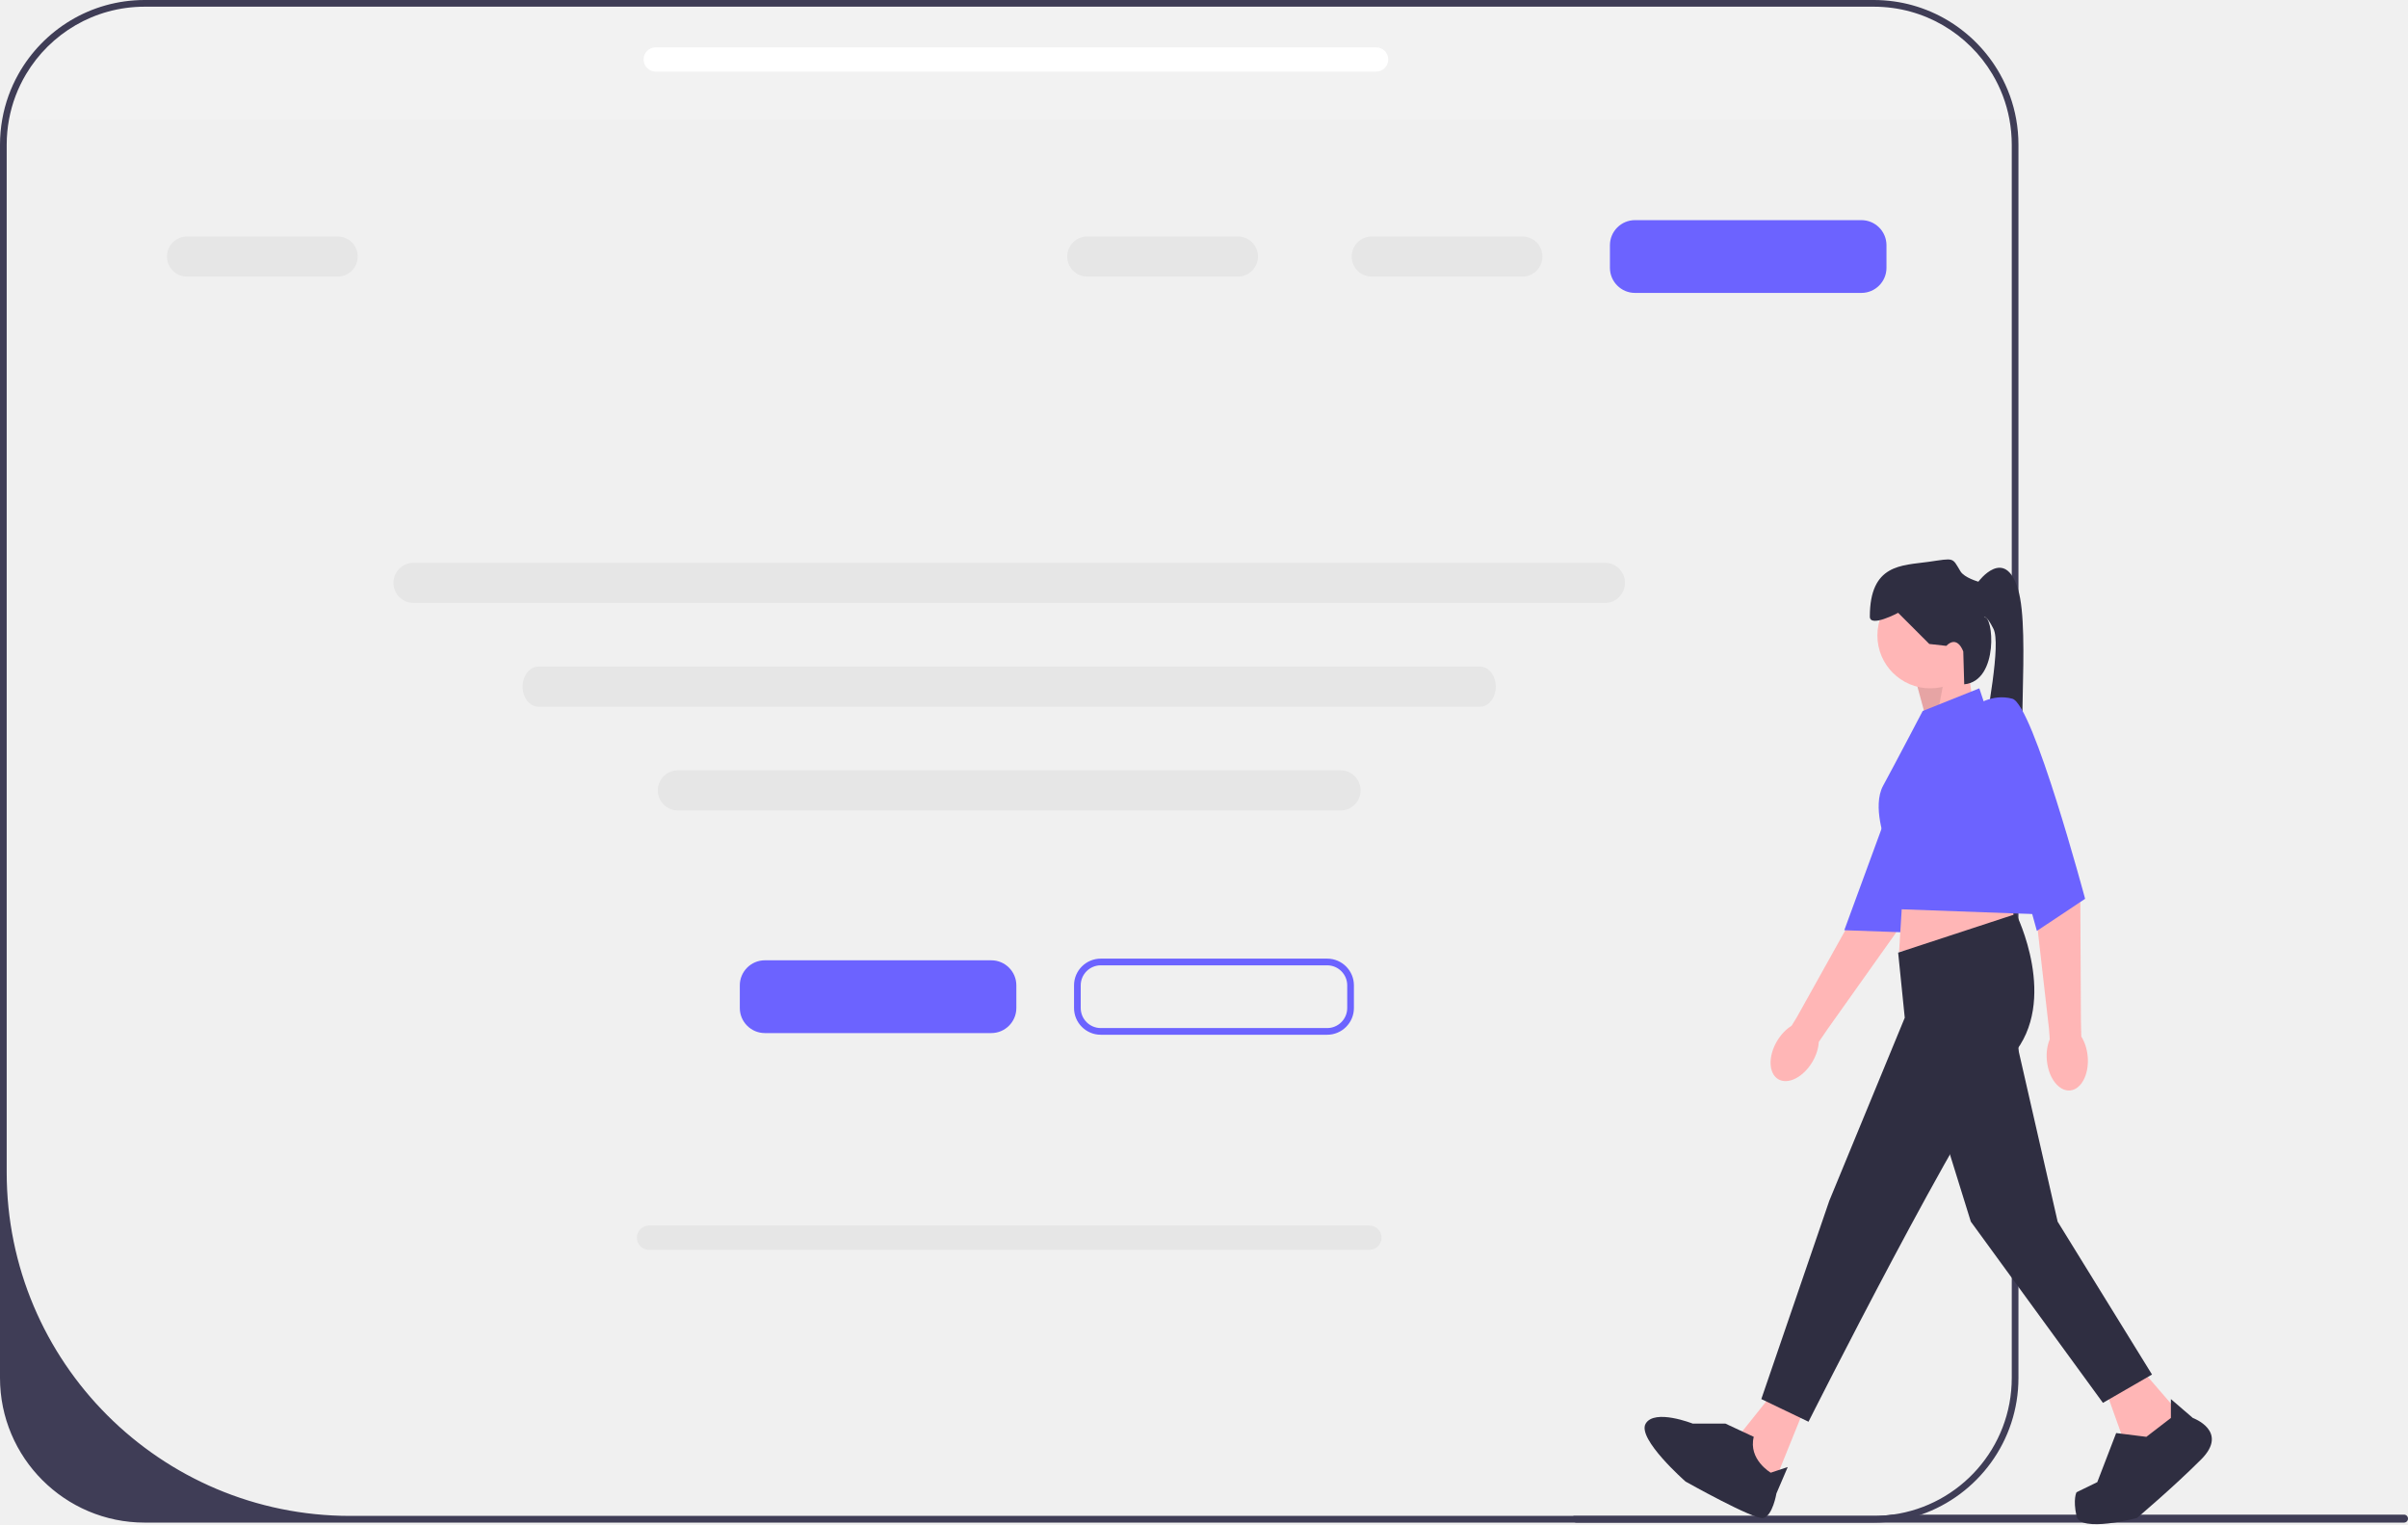
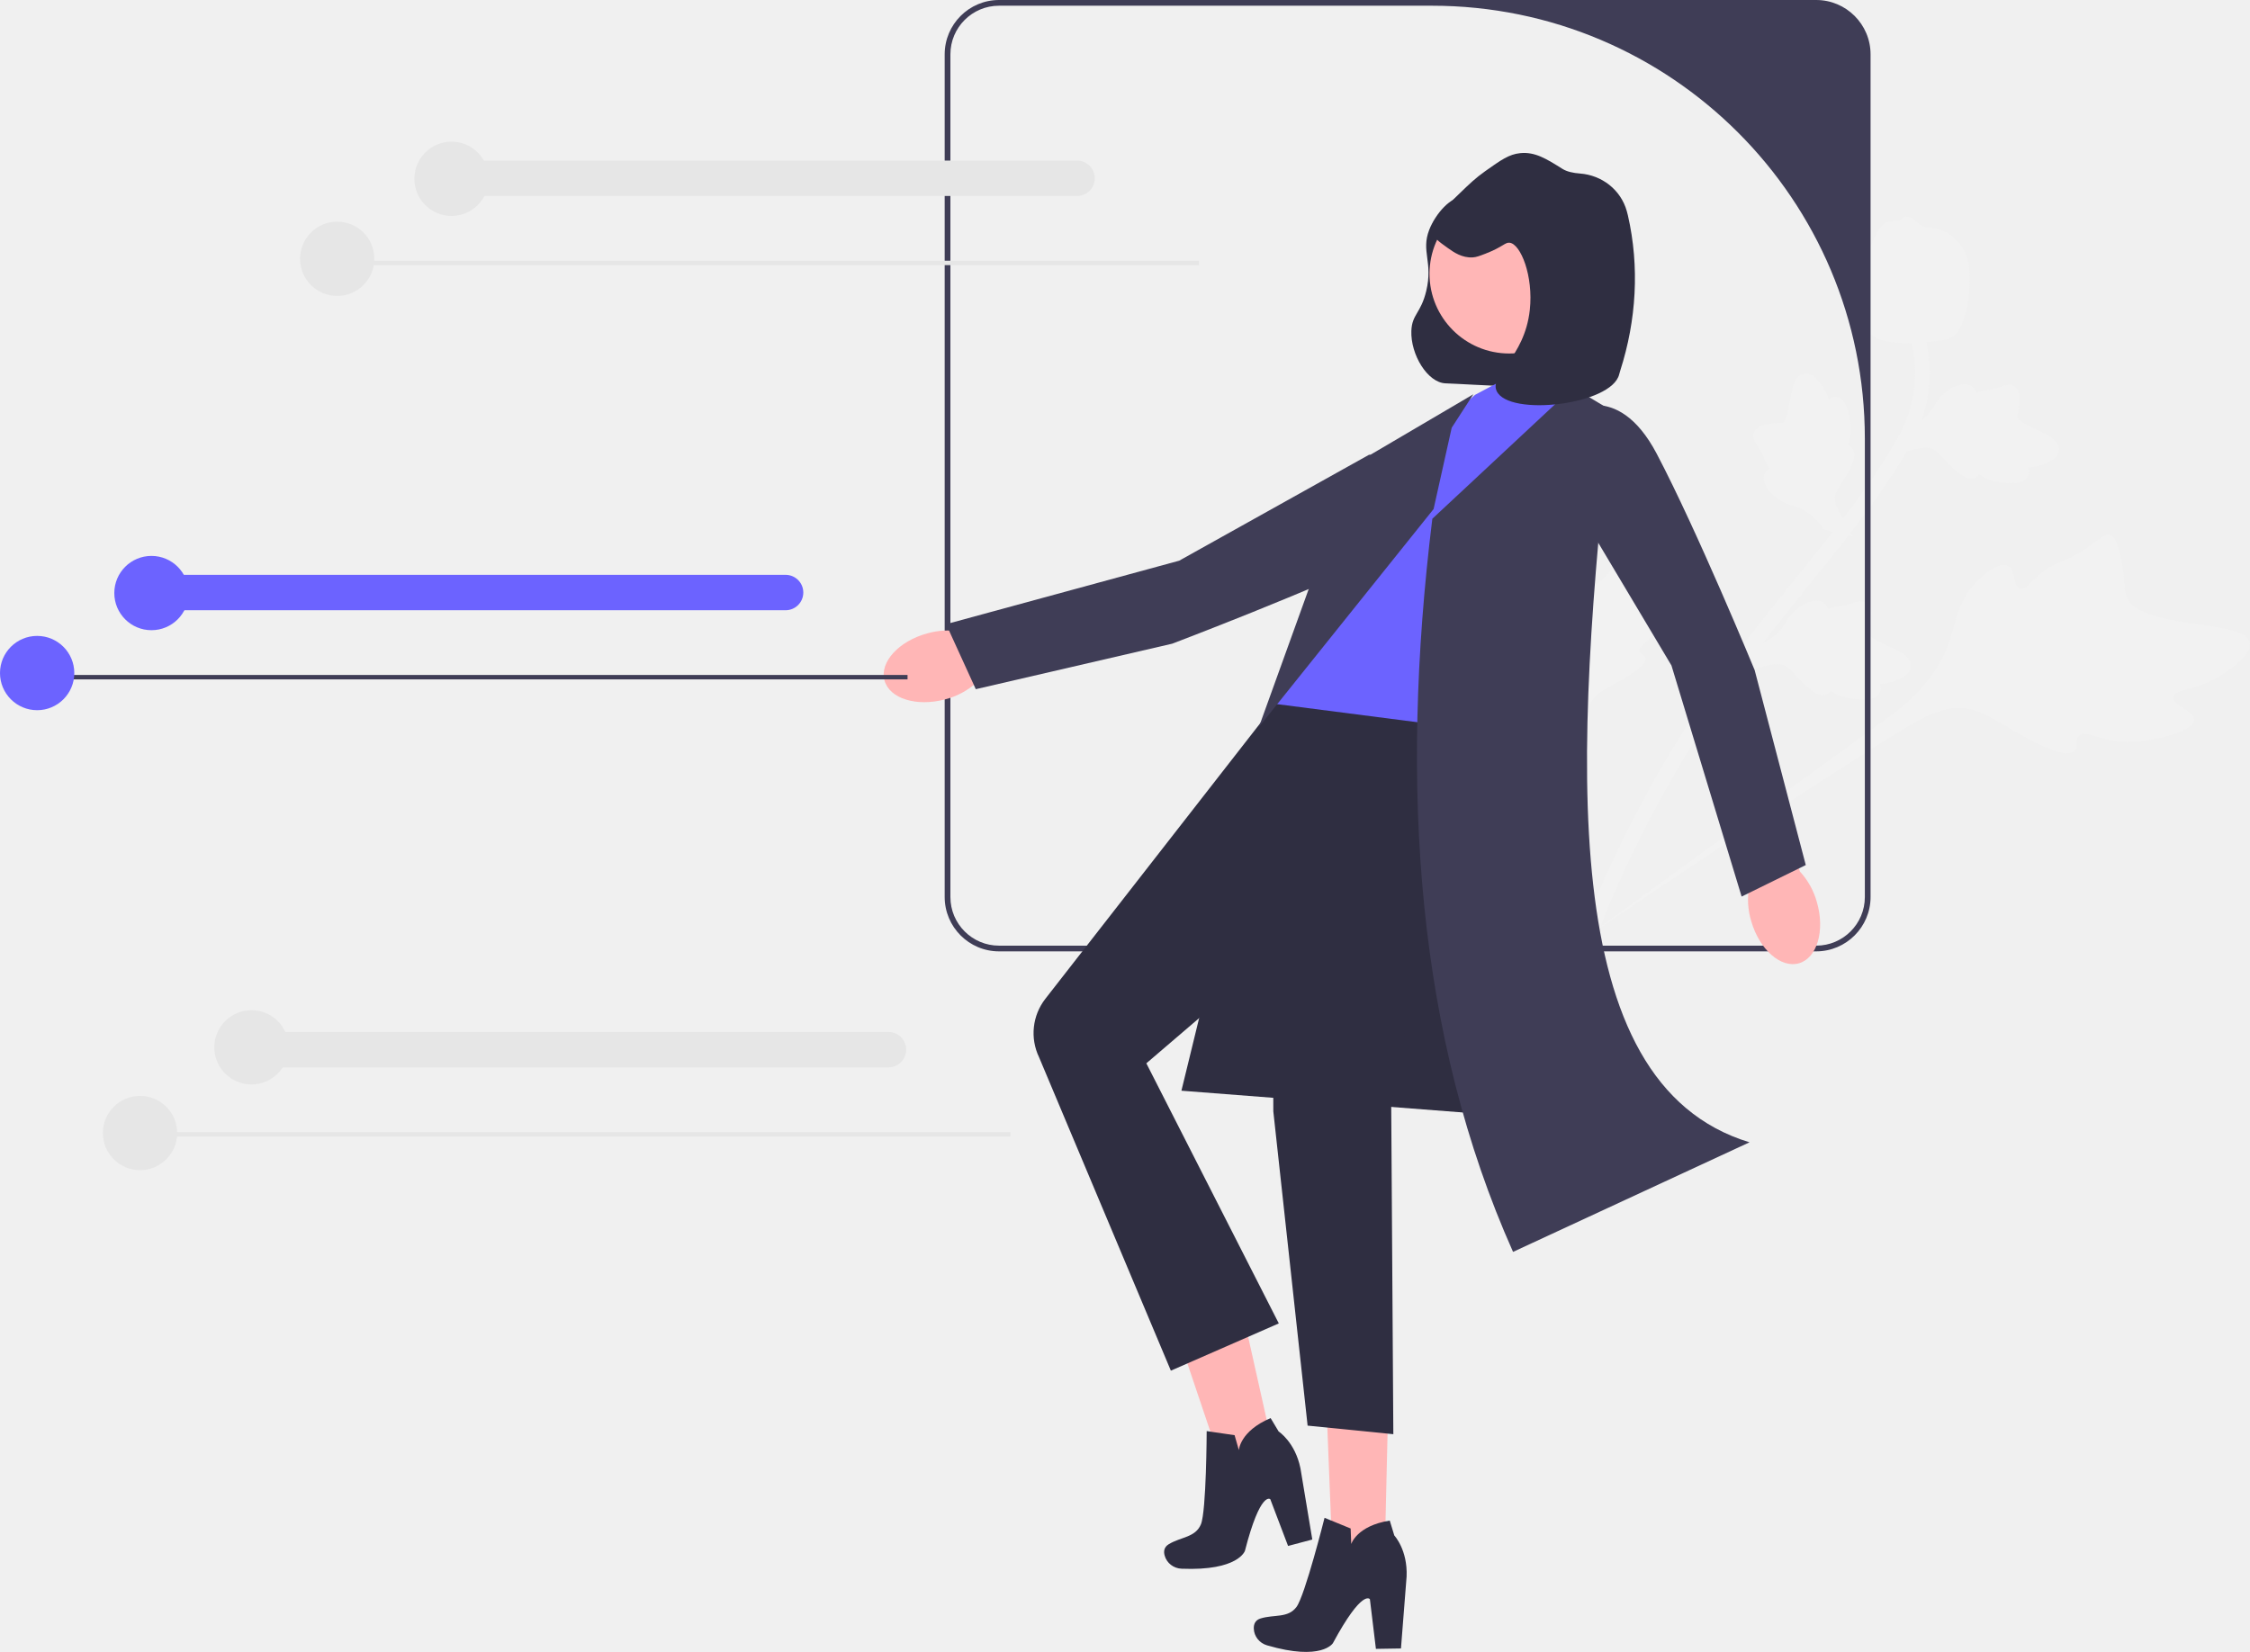
- <svg xmlns="http://www.w3.org/2000/svg" width="719.53" height="455.365" viewBox="0 0 719.53 455.365">
-   <path d="M602.46,35.65H.67c.85-4.82,2.51-9.38,4.83-13.51C12.91,8.94,27.04,0,43.23,0H559.9c16.18,0,30.32,8.94,37.72,22.14,2.32,4.13,3.99,8.69,4.84,13.51Z" fill="#f2f2f2" />
-   <path d="M719.53,453.7c0,.66-.53,1.19-1.19,1.19h-247.29c-.66,0-1.19-.53-1.19-1.19,0-.32,.12-.6,.32-.81h89.72c1.91,0,3.78-.13,5.62-.38h152.82c.66,0,1.19,.53,1.19,1.19Z" fill="#3f3d56" />
-   <path d="M442.218,211.14H160.905c-2.614,0-4.741-2.691-4.741-6s2.127-6,4.741-6H442.218c2.614,0,4.741,2.691,4.741,6s-2.127,6-4.741,6Z" fill="#e6e6e6" />
-   <path d="M602.46,35.65c-.85-4.82-2.52-9.38-4.84-13.51-7.4-13.2-21.54-22.14-37.72-22.14H43.23C27.04,0,12.91,8.94,5.5,22.14c-2.32,4.13-3.98,8.69-4.83,13.51-.44,2.46-.67,4.99-.67,7.58V411.66c0,23.84,19.39,43.23,43.23,43.23H559.9c4.94,0,9.7-.84,14.13-2.38,16.92-5.86,29.1-21.96,29.1-40.85V43.23c0-2.58-.23-5.12-.67-7.58Zm-1.33,376.01c0,20.86-15.5,38.11-35.61,40.85-1.84,.25-3.71,.38-5.62,.38H104.64c-56.69,0-102.64-45.96-102.64-102.65V43.23c0-2.59,.24-5.12,.7-7.58,.9-4.86,2.65-9.41,5.1-13.51C14.99,10.08,28.17,2,43.23,2H559.9c15.06,0,28.24,8.08,35.43,20.14,2.45,4.1,4.2,8.65,5.1,13.51,.46,2.46,.7,4.99,.7,7.58V411.66Z" fill="#3f3d56" />
+ <svg xmlns="http://www.w3.org/2000/svg" width="787.361" height="578.211" viewBox="0 0 787.361 578.211">
  <g>
-     <polygon points="575.926 216.08 572.542 203.672 587.77 198.032 589.462 209.312 575.926 216.08" fill="#ffb6b6" />
-     <polygon points="575.926 216.08 572.542 203.672 581.51 199.889 578.724 214.517 575.926 216.08" isolation="isolate" opacity=".1" />
-     <g>
-       <path d="M531.349,322.417c-2.909-1.73-3.062-6.838-.343-11.409,1.19-2.001,2.734-3.567,4.337-4.55l1.597-2.609,20.202-36.216s8.843-34.156,12.443-38.286c3.6-4.13,8.806-3.157,8.806-3.157l4.617,4.101-16.479,48.377-20.336,28.638-2.725,3.985c-.099,1.878-.739,3.982-1.93,5.983-2.719,4.571-7.282,6.873-10.19,5.142v0Z" fill="#ffb6b6" />
-       <path d="M575.093,212.535s6.426-.248,10.48,4.743-17.185,61.249-17.185,61.249l-17.3-.612,24.005-65.379h0Z" fill="#6c63ff" />
-     </g>
-     <circle cx="576.772" cy="189.854" r="15.792" fill="#ffb6b6" />
-     <polygon points="539.831 419.114 529.115 445.621 522.912 439.417 520.656 427.573 529.679 416.294 539.831 419.114" fill="#ffb6b6" />
-     <polygon points="640.22 409.526 650.936 421.934 645.86 432.085 634.58 430.393 628.941 414.602 640.22 409.526" fill="#ffb6b6" />
-     <polygon points="568.876 261.48 567.466 284.322 602.433 278.118 600.177 264.018 568.876 261.48" fill="#ffb6b6" />
-     <path d="M567.184,284.604l35.249-11.562s12.972,25.943-1.128,42.299-60.91,109.413-60.91,109.413l-14.1-6.768,20.303-59.218,22.559-54.706-1.974-19.457h0Z" fill="#2f2e41" />
-     <polygon points="601.305 305.753 614.841 364.971 643.04 410.654 628.377 419.114 588.898 364.971 575.926 323.236 601.305 305.753" fill="#2f2e41" />
-     <path d="M515.58,425.318h-9.768s-11.397-4.512-14.069,0,11.918,17.308,11.918,17.308c0,0,20.378,11.455,23.198,10.891s3.948-7.332,3.948-7.332l3.384-7.896-5.076,1.692s-6.768-3.948-5.076-10.716l-8.46-3.948h0Z" fill="#2f2e41" />
-     <path d="M648.68,423.626v-5.64l6.557,5.64s10.927,3.948,2.467,12.408c-8.46,8.46-19.175,17.483-19.175,17.483,0,0-16.919,4.512-18.047-.564s0-7.13,0-7.13l6.204-3.022,5.64-14.664,9.024,1.128,7.332-5.64,0-0Z" fill="#2f2e41" />
-     <path d="M581.566,192.956l-5.076-.564-9.306-9.306s-8.46,4.512-8.46,1.128c0-15.792,9.588-15.228,17.484-16.356,7.896-1.128,7.05-1.41,9.588,2.82,1.161,1.934,5.358,3.102,5.358,3.102,0,0,7.896-10.716,11.844,2.256,3.948,12.972-1.128,53.014,2.82,56.398,3.948,3.384-16.21,6.763-14.027-6.488s6.131-33.555,3.875-38.066c-2.256-4.512-2.82-3.384-2.82-3.384,2.796-1.141,4.622,18.964-5.919,19.949l-.285-9.797s-1.692-5.076-5.076-1.692l0-0Z" fill="#2f2e41" />
-     <path d="M574.516,212.414l16.919-6.768,22.559,67.678-46.416-1.691-4.179-20.2s-4.08-10.513-.697-16.717,11.813-22.303,11.813-22.303l0-0Z" fill="#6c63ff" />
-     <g>
-       <path d="M618.543,325.783c-3.372,.29-6.474-3.771-6.93-9.07-.199-2.32,.142-4.492,.871-6.225l-.224-3.051-4.699-41.202s-8.748-33.703-8.231-39.157c.518-5.454,1.335-6.902,1.335-6.902l6.142,.64,14.814,48.913,.173,35.123,.109,4.827c1.014,1.584,1.721,3.666,1.92,5.986,.455,5.299-1.909,9.829-5.281,10.119v0Z" fill="#ffb6b6" />
-       <path d="M590.026,211.004s5.076-3.948,11.28-2.256,21.744,59.782,21.744,59.782l-14.413,9.588-18.611-67.114Z" fill="#6c63ff" />
-     </g>
+     <path d="M767.741,251.996c.22-3.362-7.668-5.003-7.31-7.946,.357-2.932,8.313-2.322,16.723-7.618,1.517-.955,11.074-6.973,10.142-11.488-1.767-8.558-39.665-4.19-43.353-16.64-.81-2.732-.058-6.565-2.29-15.152-.888-3.416-1.625-5.189-3.131-5.749-2.137-.794-3.953,1.549-9.198,5.01-7.865,5.191-9.303,3.567-14.947,8.141-4.19,3.395-5.598,6.073-7.422,5.533-2.581-.764-1.428-6.619-4.384-8.048-3.016-1.458-8.275,2.677-11.498,6.262-6.047,6.729-6.674,13.473-8.684,19.639-2.185,6.701-7.025,15.852-19.032,25.275l-109.61,79.788c23.074-15.973,87.601-58.887,112.741-74.039,7.258-4.374,14.88-8.632,23.201-6.673,8.011,1.885,15.705,9.305,28.622,14.228,1.508,.575,5.728,2.122,7.628,.318,1.571-1.491,.125-3.914,1.571-5.328,1.939-1.897,6.114,.923,12.956,1.889,4.825,.681,8.523,.094,11.703-.411,.959-.152,15.281-2.516,15.573-6.991l-0-0Z" fill="#f2f2f2" />
+     <path d="M582.539,206.675c-1.587-1.078-4.668,2.32-6.009,1.295-1.336-1.021,1.259-4.75,1.086-10.406-.031-1.02-.227-7.447-2.712-8.293-4.71-1.602-13.501,18.259-20.676,16.477-1.575-.391-3.239-1.866-8.098-3.248-1.933-.55-3.016-.699-3.725-.122-1.006,.82-.381,2.387-.195,5.96,.278,5.358-.933,5.595-.317,9.685,.458,3.036,1.366,4.5,.574,5.239-1.12,1.047-3.661-1.209-5.215-.171-1.586,1.059-1.074,4.834-.244,7.45,1.558,4.91,4.687,7.163,7.133,9.929,2.658,3.006,5.753,8.022,6.914,16.634l7.534,76.819c-1.182-15.934-3.627-59.986-3.809-76.697-.053-4.824,.057-9.794,3.419-13.313,3.237-3.388,9.099-5.023,15.241-9.943,.717-.574,2.694-2.199,2.357-3.652-.279-1.201-1.885-1.191-2.162-2.308-.371-1.499,2.217-2.734,4.665-5.814,1.726-2.171,2.505-4.156,3.175-5.863,.202-.514,3.174-8.226,1.062-9.661l-0,0Z" fill="#f2f2f2" />
+     <path d="M609.258,235.387l4.876-9.165,.878-.347c4.06-1.603,7.083-3.813,8.99-6.571,.303-.438,.584-.892,.87-1.354,1.134-1.832,2.543-4.109,5.456-5.894,1.628-.992,5.715-3.072,8.158-.795,.663,.605,.987,1.322,1.138,2.005,.129-.056,.26-.111,.401-.172,1.735-.713,2.787-.808,3.801-.899,.779-.07,1.582-.142,3.075-.593,.655-.198,1.195-.395,1.649-.561,1.378-.499,3.1-1.04,4.71,.092,1.678,1.27,1.604,3.327,1.556,4.688-.085,2.429-.434,3.984-.666,5.014-.086,.376-.18,.801-.183,.95-.004,1.205,5.066,3.548,6.969,4.441,4.284,1.992,7.991,3.716,7.701,7.08-.206,2.407-2.506,4.201-7.028,5.469-1.408,.394-2.713,.533-3.822,.582,.358,.777,.521,1.703,.144,2.725h0c-.895,2.418-4.085,3.271-9.483,2.544-1.343-.177-3.146-.422-5.249-1.385-.99-.455-1.813-.964-2.509-1.41-.285,.385-.67,.749-1.211,1.024-1.592,.812-3.481,.423-5.591-1.239-2.346-1.794-4.031-3.631-5.52-5.248-1.301-1.41-2.425-2.621-3.517-3.266-2.043-1.17-4.596-.642-7.723,.169l-7.87,2.115-0-0Z" fill="#f2f2f2" />
+     <path d="M648.391,187.738l-10.102-2.392-.558-.761c-2.58-3.52-5.485-5.884-8.636-7.029-.501-.182-1.011-.338-1.531-.498-2.059-.632-4.62-1.417-7.085-3.782-1.373-1.323-4.421-4.749-2.838-7.69,.417-.795,1.029-1.29,1.651-1.61-.087-.111-.174-.224-.268-.345-1.13-1.498-1.489-2.491-1.834-3.448-.266-.735-.539-1.495-1.353-2.824-.357-.583-.686-1.055-.961-1.453-.833-1.206-1.793-2.735-1.105-4.579,.803-1.945,2.811-2.395,4.14-2.694,2.372-.534,3.963-.591,5.019-.628,.386-.013,.82-.029,.965-.064,1.166-.302,2.147-5.8,2.528-7.868,.84-4.649,1.568-8.672,4.895-9.245,2.381-.412,4.699,1.358,7.073,5.41,.738,1.262,1.203,2.49,1.533,3.55,.661-.544,1.515-.936,2.6-.831h0c2.566,.253,4.2,3.121,4.866,8.527,.169,1.344,.39,3.151-.009,5.429-.189,1.073-.472,1.998-.728,2.785,.444,.178,.894,.458,1.298,.912,1.189,1.334,1.293,3.26,.22,5.722-1.14,2.724-2.489,4.82-3.676,6.671-1.034,1.616-1.92,3.011-2.267,4.231-.613,2.273,.545,4.608,2.122,7.428l4.042,7.076-0-0Z" fill="#f2f2f2" />
+     <path d="M661.142,159.633l4.876-9.165,.878-.347c4.06-1.603,7.083-3.813,8.99-6.571,.303-.438,.584-.892,.87-1.354,1.134-1.832,2.543-4.109,5.456-5.894,1.628-.992,5.715-3.072,8.158-.795,.663,.605,.987,1.322,1.138,2.005,.129-.056,.26-.111,.401-.172,1.735-.713,2.787-.808,3.801-.899,.779-.07,1.582-.142,3.075-.593,.655-.198,1.195-.395,1.649-.561,1.378-.499,3.1-1.04,4.71,.092,1.678,1.27,1.604,3.327,1.556,4.688-.085,2.429-.434,3.984-.666,5.014-.086,.376-.18,.801-.183,.95-.004,1.205,5.066,3.548,6.969,4.441,4.284,1.992,7.991,3.716,7.701,7.08-.206,2.407-2.506,4.201-7.028,5.469-1.408,.394-2.713,.533-3.822,.582,.358,.777,.521,1.703,.144,2.725h0c-.895,2.418-4.085,3.271-9.483,2.544-1.343-.177-3.146-.422-5.249-1.385-.99-.455-1.813-.964-2.509-1.41-.285,.385-.67,.749-1.211,1.024-1.592,.812-3.481,.423-5.591-1.239-2.346-1.794-4.031-3.631-5.52-5.248-1.301-1.41-2.425-2.621-3.517-3.266-2.043-1.17-4.596-.642-7.723,.169l-7.87,2.115-0-0Z" fill="#f2f2f2" />
+     <path d="M556.692,330.817l-1.018-2.34,.979-2.355-.979,2.355-2.243-1.186c.099-.216,.29-.737,.596-1.548,1.676-4.443,6.77-17.969,16.895-37.83,7.068-13.864,15.099-27.595,23.871-40.817,8.786-13.243,16.205-22.743,22.166-30.38,4.497-5.759,8.877-11.176,13.148-16.451,11.404-14.095,22.175-27.409,32.019-43.575,2.199-3.608,6.774-11.12,7.821-21.729,.607-6.154-.056-12.44-1.976-18.682l4.88-1.5c2.115,6.895,2.846,13.856,2.172,20.688-1.161,11.763-6.146,19.948-8.54,23.881-10.018,16.451-20.894,29.893-32.409,44.123-4.252,5.257-8.616,10.649-13.094,16.385-5.906,7.566-13.26,16.984-21.933,30.057-8.669,13.063-16.6,26.627-23.582,40.315-9.996,19.611-15.014,32.936-16.662,37.314-.882,2.337-1.066,2.826-2.111,3.276l0-0Z" fill="#f2f2f2" />
+     <path d="M655.672,117.678c-.173-.118-.344-.242-.513-.375-3.452-2.648-5.301-7.066-5.5-13.132-.089-2.85,.684-5.503,2.224-10.794,.236-.816,1.481-4.927,4.016-10.02,1.655-3.329,2.578-4.562,3.949-5.272,1.524-.792,3.201-.923,4.82-.677,.222-.439,.55-.825,1.015-1.129,1.919-1.264,3.668,.273,4.624,1.09,.477,.423,1.069,.956,1.797,1.4,1.142,.704,1.961,.782,3.199,.905,1.185,.117,2.658,.263,4.469,1.026,3.579,1.492,5.596,4.177,6.261,5.061,3.513,4.634,3.333,9.71,3.124,15.586-.045,1.177-.317,5.386-1.953,10.291-1.18,3.539-2.2,4.773-3.125,5.576-1.894,1.655-3.905,1.968-8.75,2.382-5.064,.438-7.604,.655-9.555,.508-4.539-.35-7.39-.569-10.102-2.427l-0,0Z" fill="#f2f2f2" />
  </g>
-   <path d="M296.205,308.64h-67.656c-4.129,0-7.488-3.359-7.488-7.488v-6.767c0-4.129,3.359-7.487,7.488-7.487h67.656c4.129,0,7.488,3.358,7.488,7.487v6.767c0,4.129-3.359,7.488-7.488,7.488Z" fill="#6c63ff" />
-   <path d="M556.205,87.511h-67.656c-4.129,0-7.488-3.359-7.488-7.488v-6.767c0-4.129,3.359-7.487,7.488-7.487h67.656c4.129,0,7.488,3.358,7.488,7.487v6.767c0,4.129-3.359,7.488-7.488,7.488Z" fill="#6c63ff" />
-   <path d="M396.573,309.14h-67.656c-4.405,0-7.988-3.584-7.988-7.988v-6.767c0-4.404,3.583-7.987,7.988-7.987h67.656c4.405,0,7.988,3.583,7.988,7.987v6.767c0,4.404-3.583,7.988-7.988,7.988Zm-67.656-20.742c-3.302,0-5.988,2.686-5.988,5.987v6.767c0,3.302,2.687,5.988,5.988,5.988h67.656c3.302,0,5.988-2.687,5.988-5.988v-6.767c0-3.302-2.687-5.987-5.988-5.987h-67.656Z" fill="#6c63ff" />
-   <path d="M479.561,180.14H123.561c-3.309,0-6-2.691-6-6s2.691-6,6-6H479.561c3.309,0,6,2.691,6,6s-2.691,6-6,6Z" fill="#e6e6e6" />
-   <path d="M100.89,82.64H55.89c-3.309,0-6-2.691-6-6s2.691-6,6-6h45c3.309,0,6,2.691,6,6s-2.691,6-6,6Z" fill="#e6e6e6" />
-   <path d="M369.89,82.64h-45c-3.309,0-6-2.691-6-6s2.691-6,6-6h45c3.309,0,6,2.691,6,6s-2.691,6-6,6Z" fill="#e6e6e6" />
-   <path d="M454.89,82.64h-45c-3.309,0-6-2.691-6-6s2.691-6,6-6h45c3.309,0,6,2.691,6,6s-2.691,6-6,6Z" fill="#e6e6e6" />
-   <path d="M400.561,242.14H202.561c-3.309,0-6-2.691-6-6s2.691-6,6-6h198c3.309,0,6,2.691,6,6s-2.691,6-6,6Z" fill="#e6e6e6" />
-   <path d="M409.189,373.396H193.934c-2.001,0-3.628-1.627-3.628-3.628s1.627-3.628,3.628-3.628h215.256c2.001,0,3.628,1.627,3.628,3.628s-1.627,3.628-3.628,3.628h-0Z" fill="#e6e6e6" />
-   <path d="M411.193,21.396H195.937c-2.001,0-3.628-1.627-3.628-3.628s1.627-3.628,3.628-3.628h215.256c2.001,0,3.628,1.627,3.628,3.628s-1.627,3.628-3.628,3.628h-0Z" fill="#fff" />
+   <path d="M635.562,0H349.602c-10.49,0-19.02,8.53-19.02,19.02V313.98c0,10.49,8.53,19.02,19.02,19.02h285.96c10.49,0,19.02-8.53,19.02-19.02V19.02c0-10.49-8.53-19.02-19.02-19.02Zm17.02,313.98c0,9.4-7.62,17.02-17.02,17.02H349.602c-9.4,0-17.02-7.62-17.02-17.02V19.02c0-9.4,7.62-17.02,17.02-17.02h151.472c83.675,0,151.508,67.832,151.508,151.508v160.472Z" fill="#3f3d56" />
+   <path id="b-603" d="M324.53,221.685c-10.023,2.709-16.749,10.076-15.024,16.455,1.725,6.378,11.247,9.351,21.273,6.64,4.02-1.028,7.735-3.004,10.835-5.762l42.322-12.015-6.061-19.74-41.078,13.94c-4.069-.821-8.275-.656-12.266,.483Z" fill="#ffb6b6" />
+   <path d="M501.882,162.462s11.949,17.528-14.98,30.75c-26.929,13.223-76.707,32.094-76.707,32.094l-68.73,15.923-10.379-22.755,81.555-22.22,66.457-37.088,22.785,3.295Z" fill="#3f3d56" />
+   <path d="M493.888,115.807c-.306,8.309,5.676,18.172,12,18.374,7.608,.244,43.573,2.805,44.73-.178,8.028-20.711-29.778-63.674-38.3-64.913-4.58-.666-10.063,5.909-12.172,11.337-2.954,7.607,1.406,11.194-1.055,21.441-1.877,7.814-4.989,8.13-5.202,13.938Z" fill="#2f2e41" />
+   <g>
+     <polygon points="431.284 443.34 406.041 449.125 431.405 524.385 448.51 520.466 431.284 443.34" fill="#ffb6b6" />
+     <path d="M422.264,500.915l9.763,1.432,1.505,5.23s.325-6.652,11.108-11.211l2.803,4.681s5.772,3.714,7.638,12.92l4.142,24.901-8.477,2.249-6.22-16.359s-3.422-3.129-8.867,18.036c0,0-2.205,7.113-22.204,6.289-2.749-.113-5.167-1.947-5.901-4.599-.405-1.463-.226-2.976,1.462-3.99,4.297-2.58,9.294-2.339,11.222-6.925,1.928-4.586,2.026-32.653,2.026-32.653Z" fill="#2f2e41" />
+   </g>
+   <g>
+     <polygon points="486.123 477.557 463.582 477 466.738 556.249 484.283 556.562 486.123 477.557" fill="#ffb6b6" />
+     <path d="M463.513,531.269l9.131,3.739,.202,5.438s1.917-6.379,13.48-8.209l1.594,5.218s4.709,4.994,4.304,14.379l-1.972,25.166-8.769,.143-2.101-17.375s-2.569-3.86-12.946,15.372c0,0-3.851,6.373-23.065,.761-2.641-.771-4.547-3.134-4.621-5.884-.041-1.518,.497-2.943,2.379-3.521,4.792-1.47,9.583-.033,12.558-4.021,2.975-3.988,9.824-31.206,9.824-31.206Z" fill="#2f2e41" />
+   </g>
+   <polygon points="532.637 390.997 413.423 381.772 446.971 244.241 527.237 232.676 532.637 390.997" fill="#2f2e41" />
+   <polygon points="516.196 138.193 541.314 124.811 561.597 148.761 520.838 279.4 446.279 246.386 502.909 149.571 516.196 138.193" fill="#6c63ff" />
+   <path d="M519.379,255.812s7.999,41.243-16.77,62.68l-7.582,24.104-8.186,44.491,.741,114.912-30-3-12-109.996-.143-54.745-44.289,37.927,46.351,91.039-37.769,16.538-46.129-109.709c-3.205-6.683-2.35-14.604,2.207-20.45l80.468-103.219,73.1,9.427Z" fill="#2f2e41" />
+   <path d="M550.477,135.631l-49.248,45.946c-11.655,94.579-5.293,181.426,28.243,256.611l82.757-38.356c-68.241-20.697-61.548-134.344-48.307-256.113l-13.445-8.087Z" fill="#3f3d56" />
+   <polygon points="508.006 149.722 515.582 138 473.68 162.635 440.546 254.456 501.668 178.18 508.006 149.722" fill="#3f3d56" />
+   <path id="c-604" d="M612.822,322.436c2.888,9.973,10.375,16.566,16.721,14.727,6.346-1.839,9.148-11.413,6.258-21.389-1.1-4.001-3.142-7.68-5.955-10.73l-12.77-42.1-19.629,6.414,14.673,40.822c-.748,4.083-.507,8.285,.702,12.255Z" fill="#ffb6b6" />
+   <path d="M548.564,144.699s17.177-12.447,31.168,14.09c13.991,26.538,34.285,75.753,34.285,75.753l17.892,68.245-22.447,11.029-24.555-80.883-38.982-65.364,2.639-22.87Z" fill="#3f3d56" />
+   <circle cx="528.139" cy="95.838" r="27.896" fill="#ffb6b6" />
+   <path d="M528.231,84.955c-1.57-.155-2.377,1.505-8.374,3.822-2.125,.821-3.212,1.233-4.46,1.313-3.793,.244-6.741-1.851-8.712-3.252-3.203-2.276-5.266-3.742-5.669-6.086-.526-3.059,2.937-6.475,9.883-13.184,3.402-3.285,5.475-5.27,8.804-7.632,5.583-3.962,8.375-5.942,12.288-6.331,5.183-.515,9.124,1.959,14.81,5.528,1.536,.964,3.751,1.428,6.099,1.605,7.686,.578,14.275,5.701,16.366,13.12,.16,.567,.294,1.08,.395,1.519,4.126,18.014,2.975,36.75-2.672,54.346-.152,.474-.279,.915-.378,1.317-2.623,10.716-38.656,14.894-42.871,5.834-2.654-5.705,9.749-11.413,11.601-28.423,1.289-11.842-3.193-23.11-7.11-23.497Z" fill="#2f2e41" />
+   <rect x="117.33" y="91.253" width="302.252" height="1.549" fill="#e6e6e6" />
+   <g>
+     <path d="M376.912,68.6H160c-3.417,0-6.197-2.78-6.197-6.197s2.78-6.197,6.197-6.197h216.911c3.417,0,6.197,2.78,6.197,6.197s-2.78,6.197-6.197,6.197Z" fill="#e6e6e6" />
+     <circle cx="118" cy="90.583" r="13" fill="#e6e6e6" />
+     <circle cx="158" cy="62.583" r="13" fill="#e6e6e6" />
+   </g>
+   <rect x="15.33" y="236.253" width="302.252" height="1.549" fill="#3f3d56" />
+   <g>
+     <path d="M274.912,213.6H58c-3.417,0-6.197-2.78-6.197-6.197s2.78-6.197,6.197-6.197h216.911c3.417,0,6.197,2.78,6.197,6.197s-2.78,6.197-6.197,6.197Z" fill="#6c63ff" />
+     <circle cx="13" cy="235.583" r="13" fill="#6c63ff" />
+     <circle cx="53" cy="207.583" r="13" fill="#6c63ff" />
+   </g>
+   <rect x="51.33" y="396.253" width="302.252" height="1.549" fill="#e6e6e6" />
+   <g>
+     <path d="M310.912,373.6H94c-3.417,0-6.197-2.78-6.197-6.197s2.78-6.197,6.197-6.197h216.911c3.417,0,6.197,2.78,6.197,6.197s-2.78,6.197-6.197,6.197Z" fill="#e6e6e6" />
+     <circle cx="88" cy="366.583" r="13" fill="#e6e6e6" />
+     <circle cx="49" cy="396.583" r="13" fill="#e6e6e6" />
+   </g>
</svg>
